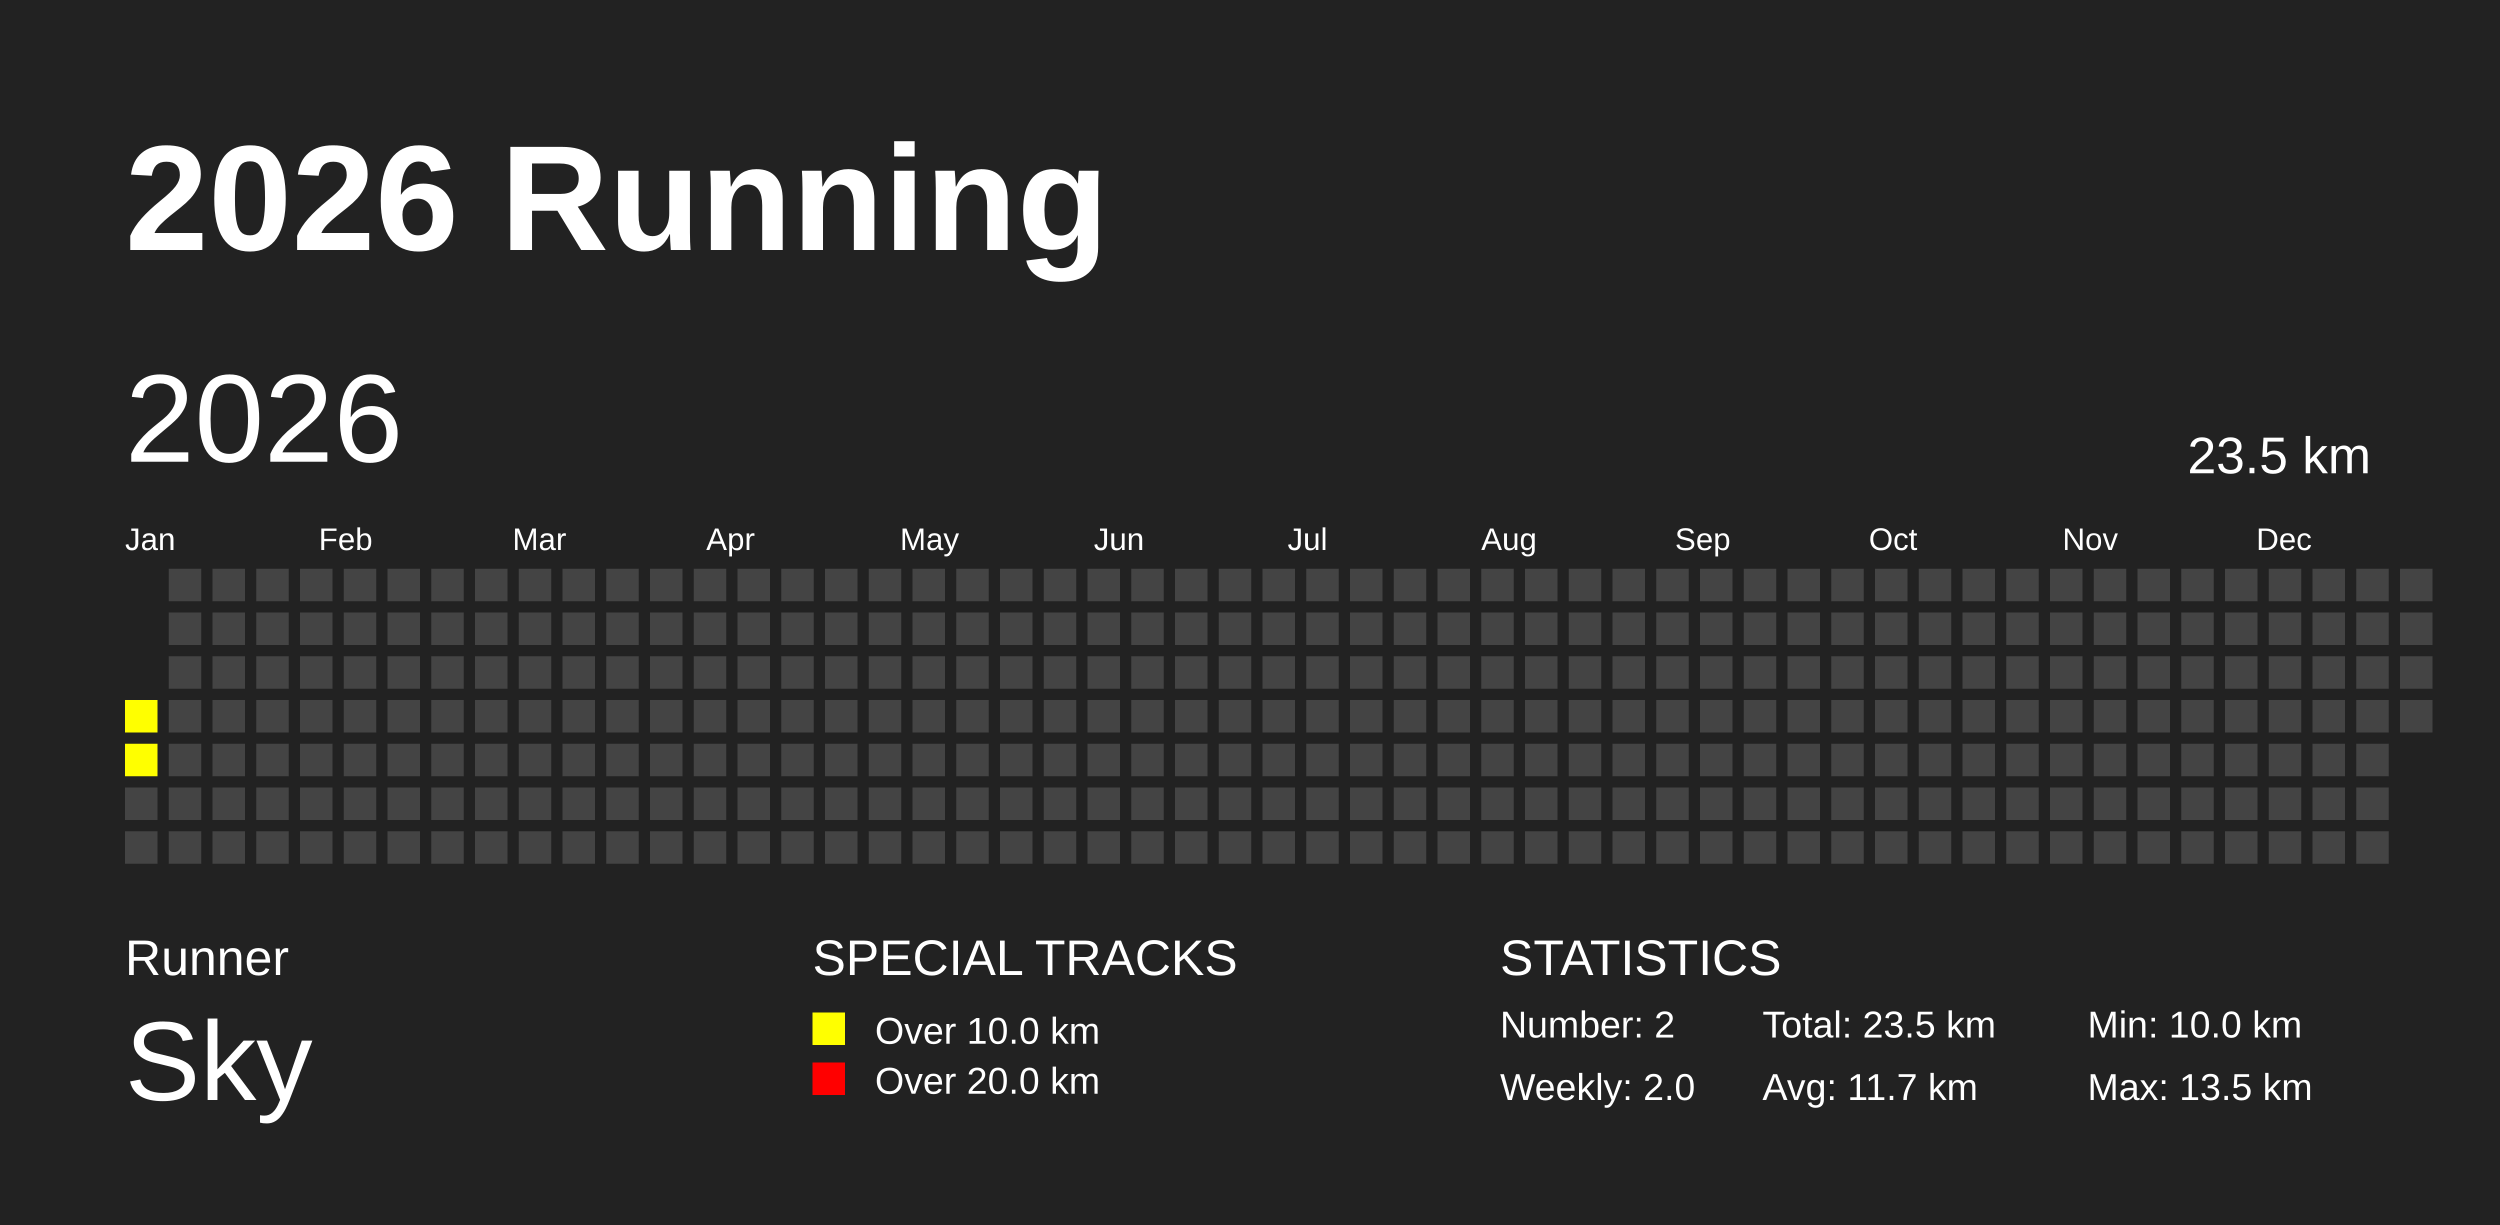
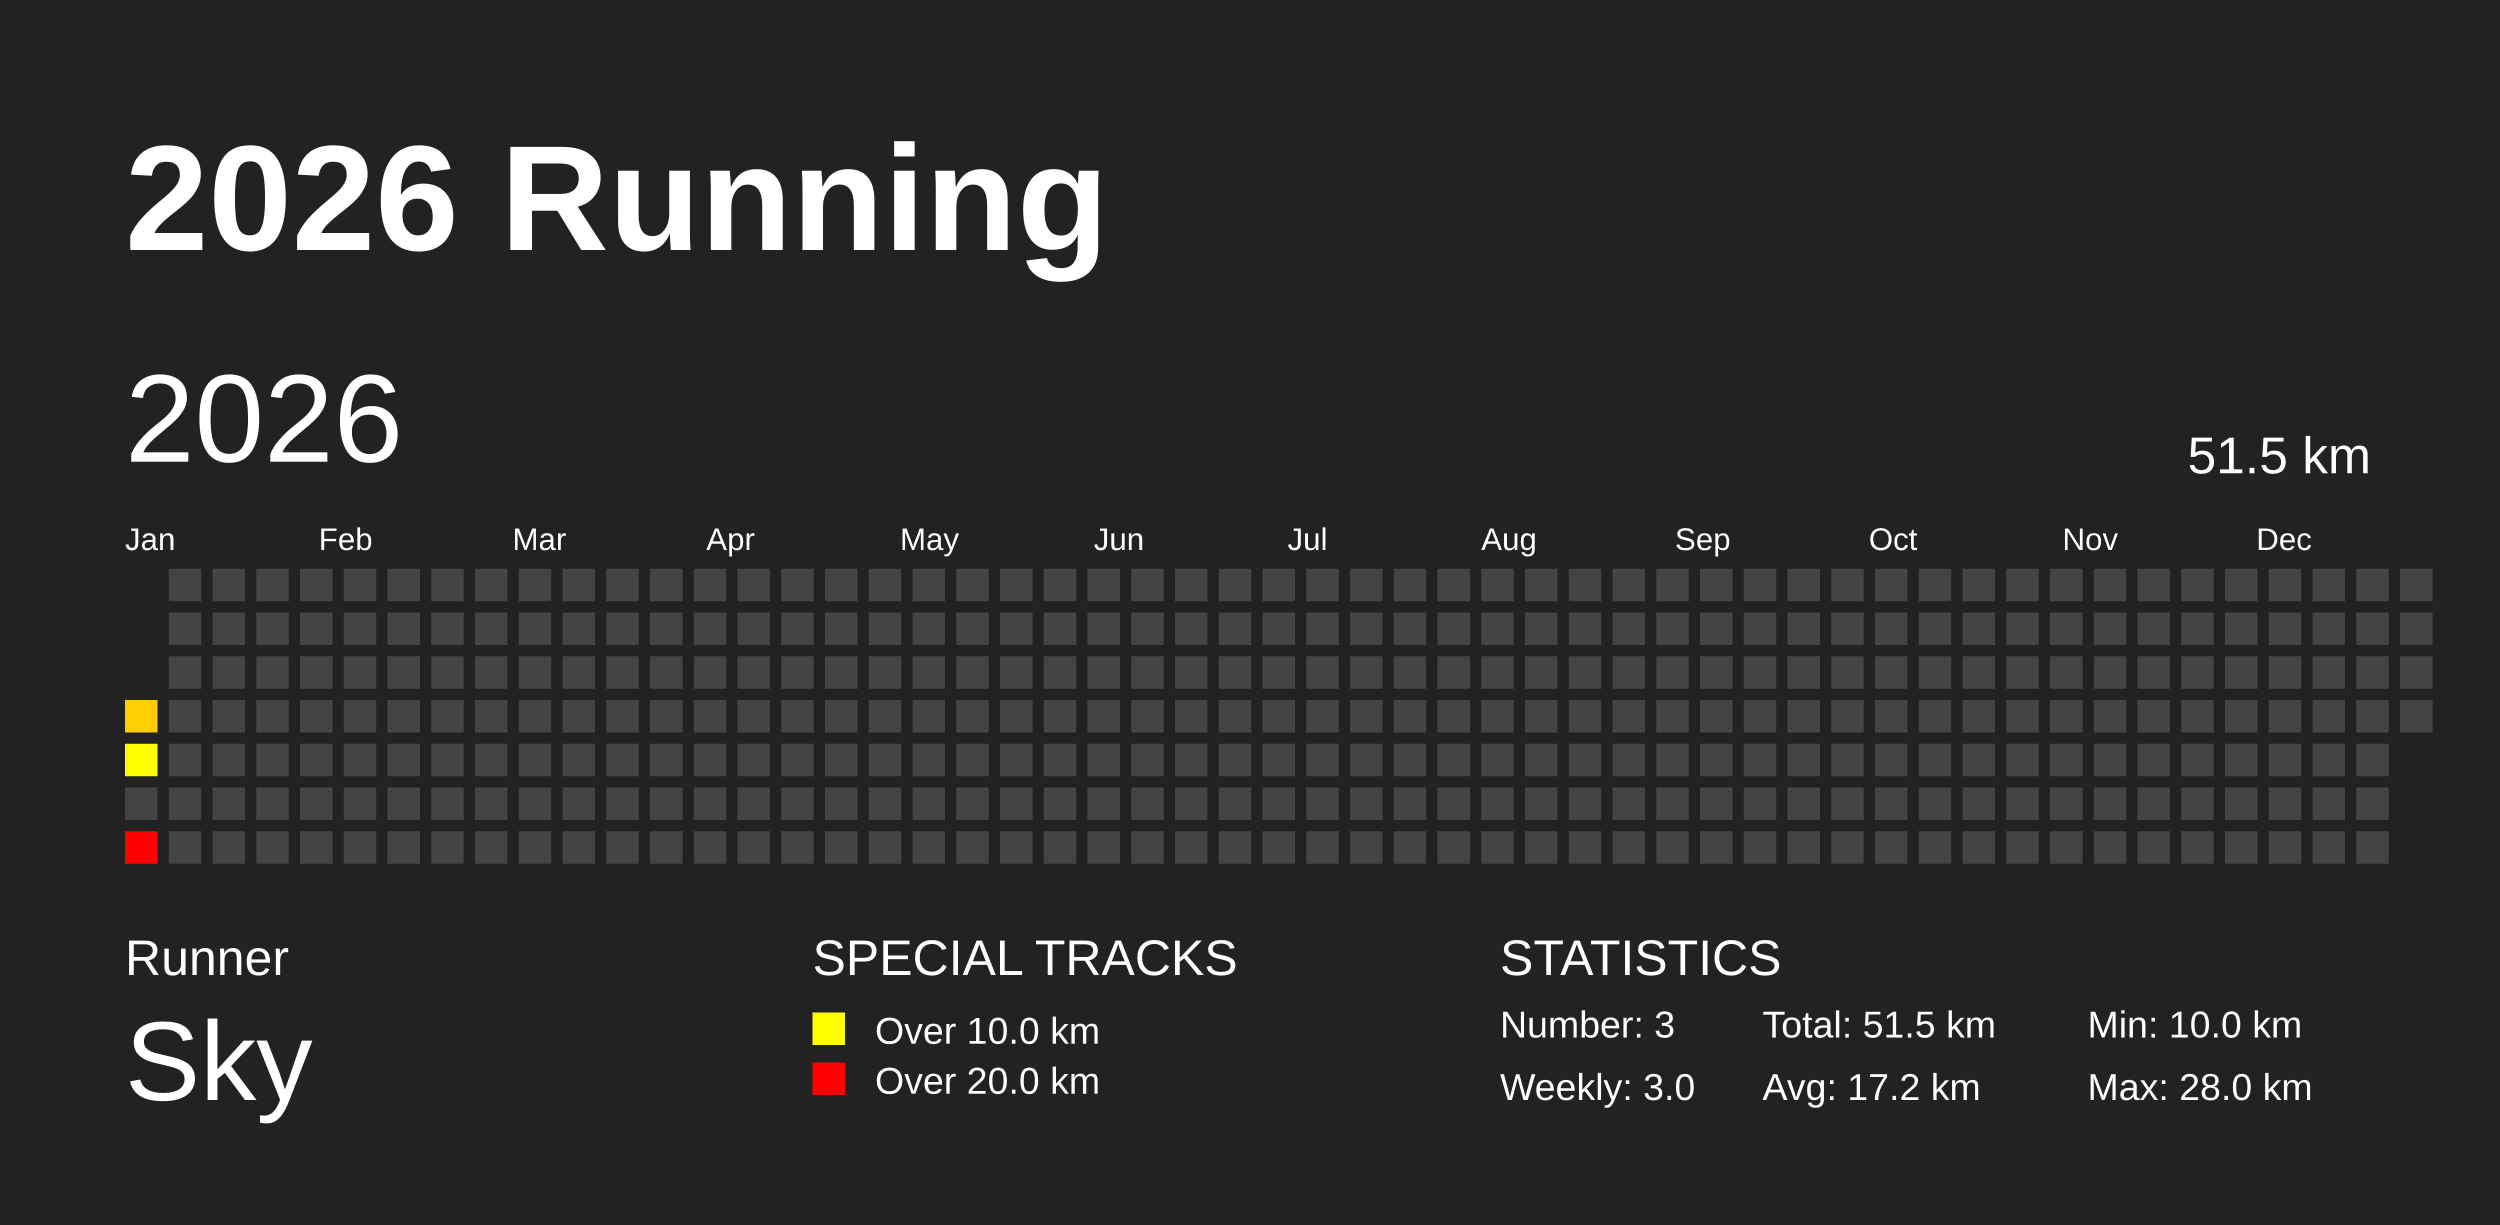
<svg xmlns="http://www.w3.org/2000/svg" baseProfile="full" height="98mm" version="1.1" viewBox="0,0,200,98" width="200mm">
  <defs />
  <rect fill="#222222" height="98" width="200" x="0" y="0" />
  <text fill="#FFFFFF" style="font-size:12px; font-family:Arial; font-weight:bold;" x="10" y="20">2026 Running</text>
  <text fill="#FFFFFF" style="font-size:4px; font-family:Arial" x="10" y="78">Runner</text>
  <text fill="#FFFFFF" style="font-size:9px; font-family:Arial" x="10" y="88">Sky</text>
  <text fill="#FFFFFF" style="font-size:4px; font-family:Arial" x="65" y="78">SPECIAL TRACKS</text>
  <rect fill="yellow" height="2.6" width="2.6" x="65" y="81" />
  <text fill="#FFFFFF" style="font-size:3px; font-family:Arial" x="70" y="83.5">Over 10.0 km</text>
  <rect fill="red" height="2.6" width="2.6" x="65" y="85" />
  <text fill="#FFFFFF" style="font-size:3px; font-family:Arial" x="70" y="87.5">Over 20.0 km</text>
  <text fill="#FFFFFF" style="font-size:4px; font-family:Arial" x="120" y="78">STATISTICS</text>
-   <text fill="#FFFFFF" style="font-size:3px; font-family:Arial" x="120" y="83">Number: 2</text>
-   <text fill="#FFFFFF" style="font-size:3px; font-family:Arial" x="120" y="88">Weekly: 2.0</text>
-   <text fill="#FFFFFF" style="font-size:3px; font-family:Arial" x="141" y="83">Total: 23.5 km</text>
-   <text fill="#FFFFFF" style="font-size:3px; font-family:Arial" x="141" y="88">Avg: 11.7 km</text>
+   <text fill="#FFFFFF" style="font-size:3px; font-family:Arial" x="120" y="83">Number: 3</text>
+   <text fill="#FFFFFF" style="font-size:3px; font-family:Arial" x="120" y="88">Weekly: 3.0</text>
+   <text fill="#FFFFFF" style="font-size:3px; font-family:Arial" x="141" y="83">Total: 51.5 km</text>
+   <text fill="#FFFFFF" style="font-size:3px; font-family:Arial" x="141" y="88">Avg: 17.2 km</text>
  <text fill="#FFFFFF" style="font-size:3px; font-family:Arial" x="167" y="83">Min: 10.0 km</text>
-   <text fill="#FFFFFF" style="font-size:3px; font-family:Arial" x="167" y="88">Max: 13.5 km</text>
+   <text fill="#FFFFFF" style="font-size:3px; font-family:Arial" x="167" y="88">Max: 28.0 km</text>
  <text dominant-baseline="hanging" fill="#FFFFFF" style="font-size:10.0px; font-family:Arial;" x="10" y="30">2026</text>
-   <text dominant-baseline="hanging" fill="#FFFFFF" style="font-size:4.125px; font-family:Arial;" x="175" y="35">23.5 km</text>
+   <text dominant-baseline="hanging" fill="#FFFFFF" style="font-size:4.125px; font-family:Arial;" x="175" y="35">51.5 km</text>
  <text fill="#FFFFFF" style="font-size:2.5px; font-family:Arial" x="10.0" y="44">Jan</text>
  <text fill="#FFFFFF" style="font-size:2.5px; font-family:Arial" x="25.5" y="44">Feb</text>
  <text fill="#FFFFFF" style="font-size:2.5px; font-family:Arial" x="41.0" y="44">Mar</text>
  <text fill="#FFFFFF" style="font-size:2.5px; font-family:Arial" x="56.5" y="44">Apr</text>
  <text fill="#FFFFFF" style="font-size:2.5px; font-family:Arial" x="72.0" y="44">May</text>
  <text fill="#FFFFFF" style="font-size:2.5px; font-family:Arial" x="87.5" y="44">Jun</text>
  <text fill="#FFFFFF" style="font-size:2.5px; font-family:Arial" x="103.0" y="44">Jul</text>
  <text fill="#FFFFFF" style="font-size:2.5px; font-family:Arial" x="118.5" y="44">Aug</text>
  <text fill="#FFFFFF" style="font-size:2.5px; font-family:Arial" x="134.0" y="44">Sep</text>
  <text fill="#FFFFFF" style="font-size:2.5px; font-family:Arial" x="149.5" y="44">Oct</text>
  <text fill="#FFFFFF" style="font-size:2.5px; font-family:Arial" x="165.0" y="44">Nov</text>
  <text fill="#FFFFFF" style="font-size:2.5px; font-family:Arial" x="180.5" y="44">Dec</text>
-   <rect fill="yellow" height="2.6" width="2.6" x="10.0" y="56.0" />
-   <rect fill="yellow" height="2.6" width="2.6" x="10.0" y="59.5" />
+   <rect fill="#ffce00" height="2.6" width="2.6" x="10.0" y="56.0" />
+   <rect fill="#ffff00" height="2.6" width="2.6" x="10.0" y="59.5" />
  <rect fill="#444444" height="2.6" width="2.6" x="10.0" y="63.0" />
-   <rect fill="#444444" height="2.6" width="2.6" x="10.0" y="66.5" />
+   <rect fill="red" height="2.6" width="2.6" x="10.0" y="66.5" />
  <rect fill="#444444" height="2.6" width="2.6" x="13.5" y="45.5" />
  <rect fill="#444444" height="2.6" width="2.6" x="13.5" y="49.0" />
  <rect fill="#444444" height="2.6" width="2.6" x="13.5" y="52.5" />
  <rect fill="#444444" height="2.6" width="2.6" x="13.5" y="56.0" />
  <rect fill="#444444" height="2.6" width="2.6" x="13.5" y="59.5" />
  <rect fill="#444444" height="2.6" width="2.6" x="13.5" y="63.0" />
  <rect fill="#444444" height="2.6" width="2.6" x="13.5" y="66.5" />
  <rect fill="#444444" height="2.6" width="2.6" x="17.0" y="45.5" />
  <rect fill="#444444" height="2.6" width="2.6" x="17.0" y="49.0" />
  <rect fill="#444444" height="2.6" width="2.6" x="17.0" y="52.5" />
  <rect fill="#444444" height="2.6" width="2.6" x="17.0" y="56.0" />
  <rect fill="#444444" height="2.6" width="2.6" x="17.0" y="59.5" />
  <rect fill="#444444" height="2.6" width="2.6" x="17.0" y="63.0" />
  <rect fill="#444444" height="2.6" width="2.6" x="17.0" y="66.5" />
  <rect fill="#444444" height="2.6" width="2.6" x="20.5" y="45.5" />
  <rect fill="#444444" height="2.6" width="2.6" x="20.5" y="49.0" />
  <rect fill="#444444" height="2.6" width="2.6" x="20.5" y="52.5" />
  <rect fill="#444444" height="2.6" width="2.6" x="20.5" y="56.0" />
  <rect fill="#444444" height="2.6" width="2.6" x="20.5" y="59.5" />
  <rect fill="#444444" height="2.6" width="2.6" x="20.5" y="63.0" />
  <rect fill="#444444" height="2.6" width="2.6" x="20.5" y="66.5" />
  <rect fill="#444444" height="2.6" width="2.6" x="24.0" y="45.5" />
  <rect fill="#444444" height="2.6" width="2.6" x="24.0" y="49.0" />
  <rect fill="#444444" height="2.6" width="2.6" x="24.0" y="52.5" />
  <rect fill="#444444" height="2.6" width="2.6" x="24.0" y="56.0" />
  <rect fill="#444444" height="2.6" width="2.6" x="24.0" y="59.5" />
  <rect fill="#444444" height="2.6" width="2.6" x="24.0" y="63.0" />
  <rect fill="#444444" height="2.6" width="2.6" x="24.0" y="66.5" />
  <rect fill="#444444" height="2.6" width="2.6" x="27.5" y="45.5" />
  <rect fill="#444444" height="2.6" width="2.6" x="27.5" y="49.0" />
  <rect fill="#444444" height="2.6" width="2.6" x="27.5" y="52.5" />
  <rect fill="#444444" height="2.6" width="2.6" x="27.5" y="56.0" />
  <rect fill="#444444" height="2.6" width="2.6" x="27.5" y="59.5" />
  <rect fill="#444444" height="2.6" width="2.6" x="27.5" y="63.0" />
  <rect fill="#444444" height="2.6" width="2.6" x="27.5" y="66.5" />
  <rect fill="#444444" height="2.6" width="2.6" x="31.0" y="45.5" />
  <rect fill="#444444" height="2.6" width="2.6" x="31.0" y="49.0" />
  <rect fill="#444444" height="2.6" width="2.6" x="31.0" y="52.5" />
  <rect fill="#444444" height="2.6" width="2.6" x="31.0" y="56.0" />
  <rect fill="#444444" height="2.6" width="2.6" x="31.0" y="59.5" />
  <rect fill="#444444" height="2.6" width="2.6" x="31.0" y="63.0" />
  <rect fill="#444444" height="2.6" width="2.6" x="31.0" y="66.5" />
  <rect fill="#444444" height="2.6" width="2.6" x="34.5" y="45.5" />
  <rect fill="#444444" height="2.6" width="2.6" x="34.5" y="49.0" />
  <rect fill="#444444" height="2.6" width="2.6" x="34.5" y="52.5" />
  <rect fill="#444444" height="2.6" width="2.6" x="34.5" y="56.0" />
  <rect fill="#444444" height="2.6" width="2.6" x="34.5" y="59.5" />
  <rect fill="#444444" height="2.6" width="2.6" x="34.5" y="63.0" />
  <rect fill="#444444" height="2.6" width="2.6" x="34.5" y="66.5" />
  <rect fill="#444444" height="2.6" width="2.6" x="38.0" y="45.5" />
  <rect fill="#444444" height="2.6" width="2.6" x="38.0" y="49.0" />
  <rect fill="#444444" height="2.6" width="2.6" x="38.0" y="52.5" />
  <rect fill="#444444" height="2.6" width="2.6" x="38.0" y="56.0" />
  <rect fill="#444444" height="2.6" width="2.6" x="38.0" y="59.5" />
  <rect fill="#444444" height="2.6" width="2.6" x="38.0" y="63.0" />
  <rect fill="#444444" height="2.6" width="2.6" x="38.0" y="66.5" />
  <rect fill="#444444" height="2.6" width="2.6" x="41.5" y="45.5" />
  <rect fill="#444444" height="2.6" width="2.6" x="41.5" y="49.0" />
  <rect fill="#444444" height="2.6" width="2.6" x="41.5" y="52.5" />
  <rect fill="#444444" height="2.6" width="2.6" x="41.5" y="56.0" />
  <rect fill="#444444" height="2.6" width="2.6" x="41.5" y="59.5" />
  <rect fill="#444444" height="2.6" width="2.6" x="41.5" y="63.0" />
  <rect fill="#444444" height="2.6" width="2.6" x="41.5" y="66.5" />
  <rect fill="#444444" height="2.6" width="2.6" x="45.0" y="45.5" />
  <rect fill="#444444" height="2.6" width="2.6" x="45.0" y="49.0" />
  <rect fill="#444444" height="2.6" width="2.6" x="45.0" y="52.5" />
  <rect fill="#444444" height="2.6" width="2.6" x="45.0" y="56.0" />
  <rect fill="#444444" height="2.6" width="2.6" x="45.0" y="59.5" />
  <rect fill="#444444" height="2.6" width="2.6" x="45.0" y="63.0" />
  <rect fill="#444444" height="2.6" width="2.6" x="45.0" y="66.5" />
  <rect fill="#444444" height="2.6" width="2.6" x="48.5" y="45.5" />
  <rect fill="#444444" height="2.6" width="2.6" x="48.5" y="49.0" />
  <rect fill="#444444" height="2.6" width="2.6" x="48.5" y="52.5" />
  <rect fill="#444444" height="2.6" width="2.6" x="48.5" y="56.0" />
  <rect fill="#444444" height="2.6" width="2.6" x="48.5" y="59.5" />
  <rect fill="#444444" height="2.6" width="2.6" x="48.5" y="63.0" />
  <rect fill="#444444" height="2.6" width="2.6" x="48.5" y="66.5" />
  <rect fill="#444444" height="2.6" width="2.6" x="52.0" y="45.5" />
  <rect fill="#444444" height="2.6" width="2.6" x="52.0" y="49.0" />
  <rect fill="#444444" height="2.6" width="2.6" x="52.0" y="52.5" />
  <rect fill="#444444" height="2.6" width="2.6" x="52.0" y="56.0" />
  <rect fill="#444444" height="2.6" width="2.6" x="52.0" y="59.5" />
  <rect fill="#444444" height="2.6" width="2.6" x="52.0" y="63.0" />
  <rect fill="#444444" height="2.6" width="2.6" x="52.0" y="66.5" />
  <rect fill="#444444" height="2.6" width="2.6" x="55.5" y="45.5" />
  <rect fill="#444444" height="2.6" width="2.6" x="55.5" y="49.0" />
  <rect fill="#444444" height="2.6" width="2.6" x="55.5" y="52.5" />
  <rect fill="#444444" height="2.6" width="2.6" x="55.5" y="56.0" />
  <rect fill="#444444" height="2.6" width="2.6" x="55.5" y="59.5" />
  <rect fill="#444444" height="2.6" width="2.6" x="55.5" y="63.0" />
  <rect fill="#444444" height="2.6" width="2.6" x="55.5" y="66.5" />
  <rect fill="#444444" height="2.6" width="2.6" x="59.0" y="45.5" />
  <rect fill="#444444" height="2.6" width="2.6" x="59.0" y="49.0" />
  <rect fill="#444444" height="2.6" width="2.6" x="59.0" y="52.5" />
  <rect fill="#444444" height="2.6" width="2.6" x="59.0" y="56.0" />
  <rect fill="#444444" height="2.6" width="2.6" x="59.0" y="59.5" />
  <rect fill="#444444" height="2.6" width="2.6" x="59.0" y="63.0" />
  <rect fill="#444444" height="2.6" width="2.6" x="59.0" y="66.5" />
  <rect fill="#444444" height="2.6" width="2.6" x="62.5" y="45.5" />
  <rect fill="#444444" height="2.6" width="2.6" x="62.5" y="49.0" />
  <rect fill="#444444" height="2.6" width="2.6" x="62.5" y="52.5" />
  <rect fill="#444444" height="2.6" width="2.6" x="62.5" y="56.0" />
  <rect fill="#444444" height="2.6" width="2.6" x="62.5" y="59.5" />
  <rect fill="#444444" height="2.6" width="2.6" x="62.5" y="63.0" />
  <rect fill="#444444" height="2.6" width="2.6" x="62.5" y="66.5" />
  <rect fill="#444444" height="2.6" width="2.6" x="66.0" y="45.5" />
  <rect fill="#444444" height="2.6" width="2.6" x="66.0" y="49.0" />
  <rect fill="#444444" height="2.6" width="2.6" x="66.0" y="52.5" />
  <rect fill="#444444" height="2.6" width="2.6" x="66.0" y="56.0" />
  <rect fill="#444444" height="2.6" width="2.6" x="66.0" y="59.5" />
  <rect fill="#444444" height="2.6" width="2.6" x="66.0" y="63.0" />
  <rect fill="#444444" height="2.6" width="2.6" x="66.0" y="66.5" />
  <rect fill="#444444" height="2.6" width="2.6" x="69.5" y="45.5" />
  <rect fill="#444444" height="2.6" width="2.6" x="69.5" y="49.0" />
  <rect fill="#444444" height="2.6" width="2.6" x="69.5" y="52.5" />
  <rect fill="#444444" height="2.6" width="2.6" x="69.5" y="56.0" />
  <rect fill="#444444" height="2.6" width="2.6" x="69.5" y="59.5" />
  <rect fill="#444444" height="2.6" width="2.6" x="69.5" y="63.0" />
  <rect fill="#444444" height="2.6" width="2.6" x="69.5" y="66.5" />
  <rect fill="#444444" height="2.6" width="2.6" x="73.0" y="45.5" />
  <rect fill="#444444" height="2.6" width="2.6" x="73.0" y="49.0" />
  <rect fill="#444444" height="2.6" width="2.6" x="73.0" y="52.5" />
  <rect fill="#444444" height="2.6" width="2.6" x="73.0" y="56.0" />
  <rect fill="#444444" height="2.6" width="2.6" x="73.0" y="59.5" />
  <rect fill="#444444" height="2.6" width="2.6" x="73.0" y="63.0" />
  <rect fill="#444444" height="2.6" width="2.6" x="73.0" y="66.5" />
  <rect fill="#444444" height="2.6" width="2.6" x="76.5" y="45.5" />
  <rect fill="#444444" height="2.6" width="2.6" x="76.5" y="49.0" />
  <rect fill="#444444" height="2.6" width="2.6" x="76.5" y="52.5" />
  <rect fill="#444444" height="2.6" width="2.6" x="76.5" y="56.0" />
  <rect fill="#444444" height="2.6" width="2.6" x="76.5" y="59.5" />
  <rect fill="#444444" height="2.6" width="2.6" x="76.5" y="63.0" />
  <rect fill="#444444" height="2.6" width="2.6" x="76.5" y="66.5" />
  <rect fill="#444444" height="2.6" width="2.6" x="80.0" y="45.5" />
  <rect fill="#444444" height="2.6" width="2.6" x="80.0" y="49.0" />
  <rect fill="#444444" height="2.6" width="2.6" x="80.0" y="52.5" />
  <rect fill="#444444" height="2.6" width="2.6" x="80.0" y="56.0" />
  <rect fill="#444444" height="2.6" width="2.6" x="80.0" y="59.5" />
  <rect fill="#444444" height="2.6" width="2.6" x="80.0" y="63.0" />
  <rect fill="#444444" height="2.6" width="2.6" x="80.0" y="66.5" />
  <rect fill="#444444" height="2.6" width="2.6" x="83.5" y="45.5" />
  <rect fill="#444444" height="2.6" width="2.6" x="83.5" y="49.0" />
  <rect fill="#444444" height="2.6" width="2.6" x="83.5" y="52.5" />
  <rect fill="#444444" height="2.6" width="2.6" x="83.5" y="56.0" />
  <rect fill="#444444" height="2.6" width="2.6" x="83.5" y="59.5" />
  <rect fill="#444444" height="2.6" width="2.6" x="83.5" y="63.0" />
  <rect fill="#444444" height="2.6" width="2.6" x="83.5" y="66.5" />
  <rect fill="#444444" height="2.6" width="2.6" x="87.0" y="45.5" />
  <rect fill="#444444" height="2.6" width="2.6" x="87.0" y="49.0" />
  <rect fill="#444444" height="2.6" width="2.6" x="87.0" y="52.5" />
  <rect fill="#444444" height="2.6" width="2.6" x="87.0" y="56.0" />
  <rect fill="#444444" height="2.6" width="2.6" x="87.0" y="59.5" />
  <rect fill="#444444" height="2.6" width="2.6" x="87.0" y="63.0" />
  <rect fill="#444444" height="2.6" width="2.6" x="87.0" y="66.5" />
  <rect fill="#444444" height="2.6" width="2.6" x="90.5" y="45.5" />
  <rect fill="#444444" height="2.6" width="2.6" x="90.5" y="49.0" />
  <rect fill="#444444" height="2.6" width="2.6" x="90.5" y="52.5" />
  <rect fill="#444444" height="2.6" width="2.6" x="90.5" y="56.0" />
  <rect fill="#444444" height="2.6" width="2.6" x="90.5" y="59.5" />
  <rect fill="#444444" height="2.6" width="2.6" x="90.5" y="63.0" />
  <rect fill="#444444" height="2.6" width="2.6" x="90.5" y="66.5" />
  <rect fill="#444444" height="2.6" width="2.6" x="94.0" y="45.5" />
  <rect fill="#444444" height="2.6" width="2.6" x="94.0" y="49.0" />
  <rect fill="#444444" height="2.6" width="2.6" x="94.0" y="52.5" />
  <rect fill="#444444" height="2.6" width="2.6" x="94.0" y="56.0" />
  <rect fill="#444444" height="2.6" width="2.6" x="94.0" y="59.5" />
  <rect fill="#444444" height="2.6" width="2.6" x="94.0" y="63.0" />
  <rect fill="#444444" height="2.6" width="2.6" x="94.0" y="66.5" />
  <rect fill="#444444" height="2.6" width="2.6" x="97.5" y="45.5" />
  <rect fill="#444444" height="2.6" width="2.6" x="97.5" y="49.0" />
  <rect fill="#444444" height="2.6" width="2.6" x="97.5" y="52.5" />
  <rect fill="#444444" height="2.6" width="2.6" x="97.5" y="56.0" />
  <rect fill="#444444" height="2.6" width="2.6" x="97.5" y="59.5" />
  <rect fill="#444444" height="2.6" width="2.6" x="97.5" y="63.0" />
  <rect fill="#444444" height="2.6" width="2.6" x="97.5" y="66.5" />
  <rect fill="#444444" height="2.6" width="2.6" x="101.0" y="45.5" />
  <rect fill="#444444" height="2.6" width="2.6" x="101.0" y="49.0" />
  <rect fill="#444444" height="2.6" width="2.6" x="101.0" y="52.5" />
  <rect fill="#444444" height="2.6" width="2.6" x="101.0" y="56.0" />
  <rect fill="#444444" height="2.6" width="2.6" x="101.0" y="59.5" />
  <rect fill="#444444" height="2.6" width="2.6" x="101.0" y="63.0" />
  <rect fill="#444444" height="2.6" width="2.6" x="101.0" y="66.5" />
  <rect fill="#444444" height="2.6" width="2.6" x="104.5" y="45.5" />
  <rect fill="#444444" height="2.6" width="2.6" x="104.5" y="49.0" />
  <rect fill="#444444" height="2.6" width="2.6" x="104.5" y="52.5" />
  <rect fill="#444444" height="2.6" width="2.6" x="104.5" y="56.0" />
  <rect fill="#444444" height="2.6" width="2.6" x="104.5" y="59.5" />
  <rect fill="#444444" height="2.6" width="2.6" x="104.5" y="63.0" />
  <rect fill="#444444" height="2.6" width="2.6" x="104.5" y="66.5" />
  <rect fill="#444444" height="2.6" width="2.6" x="108.0" y="45.5" />
  <rect fill="#444444" height="2.6" width="2.6" x="108.0" y="49.0" />
  <rect fill="#444444" height="2.6" width="2.6" x="108.0" y="52.5" />
  <rect fill="#444444" height="2.6" width="2.6" x="108.0" y="56.0" />
  <rect fill="#444444" height="2.6" width="2.6" x="108.0" y="59.5" />
  <rect fill="#444444" height="2.6" width="2.6" x="108.0" y="63.0" />
  <rect fill="#444444" height="2.6" width="2.6" x="108.0" y="66.5" />
  <rect fill="#444444" height="2.6" width="2.6" x="111.5" y="45.5" />
  <rect fill="#444444" height="2.6" width="2.6" x="111.5" y="49.0" />
  <rect fill="#444444" height="2.6" width="2.6" x="111.5" y="52.5" />
  <rect fill="#444444" height="2.6" width="2.6" x="111.5" y="56.0" />
  <rect fill="#444444" height="2.6" width="2.6" x="111.5" y="59.5" />
  <rect fill="#444444" height="2.6" width="2.6" x="111.5" y="63.0" />
  <rect fill="#444444" height="2.6" width="2.6" x="111.5" y="66.5" />
  <rect fill="#444444" height="2.6" width="2.6" x="115.0" y="45.5" />
  <rect fill="#444444" height="2.6" width="2.6" x="115.0" y="49.0" />
  <rect fill="#444444" height="2.6" width="2.6" x="115.0" y="52.5" />
  <rect fill="#444444" height="2.6" width="2.6" x="115.0" y="56.0" />
  <rect fill="#444444" height="2.6" width="2.6" x="115.0" y="59.5" />
  <rect fill="#444444" height="2.6" width="2.6" x="115.0" y="63.0" />
  <rect fill="#444444" height="2.6" width="2.6" x="115.0" y="66.5" />
  <rect fill="#444444" height="2.6" width="2.6" x="118.5" y="45.5" />
  <rect fill="#444444" height="2.6" width="2.6" x="118.5" y="49.0" />
  <rect fill="#444444" height="2.6" width="2.6" x="118.5" y="52.5" />
  <rect fill="#444444" height="2.6" width="2.6" x="118.5" y="56.0" />
  <rect fill="#444444" height="2.6" width="2.6" x="118.5" y="59.5" />
  <rect fill="#444444" height="2.6" width="2.6" x="118.5" y="63.0" />
  <rect fill="#444444" height="2.6" width="2.6" x="118.5" y="66.5" />
  <rect fill="#444444" height="2.6" width="2.6" x="122.0" y="45.5" />
  <rect fill="#444444" height="2.6" width="2.6" x="122.0" y="49.0" />
  <rect fill="#444444" height="2.6" width="2.6" x="122.0" y="52.5" />
  <rect fill="#444444" height="2.6" width="2.6" x="122.0" y="56.0" />
  <rect fill="#444444" height="2.6" width="2.6" x="122.0" y="59.5" />
  <rect fill="#444444" height="2.6" width="2.6" x="122.0" y="63.0" />
  <rect fill="#444444" height="2.6" width="2.6" x="122.0" y="66.5" />
  <rect fill="#444444" height="2.6" width="2.6" x="125.5" y="45.5" />
  <rect fill="#444444" height="2.6" width="2.6" x="125.5" y="49.0" />
  <rect fill="#444444" height="2.6" width="2.6" x="125.5" y="52.5" />
  <rect fill="#444444" height="2.6" width="2.6" x="125.5" y="56.0" />
  <rect fill="#444444" height="2.6" width="2.6" x="125.5" y="59.5" />
  <rect fill="#444444" height="2.6" width="2.6" x="125.5" y="63.0" />
  <rect fill="#444444" height="2.6" width="2.6" x="125.5" y="66.5" />
  <rect fill="#444444" height="2.6" width="2.6" x="129.0" y="45.5" />
  <rect fill="#444444" height="2.6" width="2.6" x="129.0" y="49.0" />
  <rect fill="#444444" height="2.6" width="2.6" x="129.0" y="52.5" />
  <rect fill="#444444" height="2.6" width="2.6" x="129.0" y="56.0" />
  <rect fill="#444444" height="2.6" width="2.6" x="129.0" y="59.5" />
  <rect fill="#444444" height="2.6" width="2.6" x="129.0" y="63.0" />
  <rect fill="#444444" height="2.6" width="2.6" x="129.0" y="66.5" />
  <rect fill="#444444" height="2.6" width="2.6" x="132.5" y="45.5" />
  <rect fill="#444444" height="2.6" width="2.6" x="132.5" y="49.0" />
  <rect fill="#444444" height="2.6" width="2.6" x="132.5" y="52.5" />
  <rect fill="#444444" height="2.6" width="2.6" x="132.5" y="56.0" />
  <rect fill="#444444" height="2.6" width="2.6" x="132.5" y="59.5" />
  <rect fill="#444444" height="2.6" width="2.6" x="132.5" y="63.0" />
  <rect fill="#444444" height="2.6" width="2.6" x="132.5" y="66.5" />
  <rect fill="#444444" height="2.6" width="2.6" x="136.0" y="45.5" />
  <rect fill="#444444" height="2.6" width="2.6" x="136.0" y="49.0" />
  <rect fill="#444444" height="2.6" width="2.6" x="136.0" y="52.5" />
  <rect fill="#444444" height="2.6" width="2.6" x="136.0" y="56.0" />
  <rect fill="#444444" height="2.6" width="2.6" x="136.0" y="59.5" />
  <rect fill="#444444" height="2.6" width="2.6" x="136.0" y="63.0" />
  <rect fill="#444444" height="2.6" width="2.6" x="136.0" y="66.5" />
  <rect fill="#444444" height="2.6" width="2.6" x="139.5" y="45.5" />
  <rect fill="#444444" height="2.6" width="2.6" x="139.5" y="49.0" />
  <rect fill="#444444" height="2.6" width="2.6" x="139.5" y="52.5" />
  <rect fill="#444444" height="2.6" width="2.6" x="139.5" y="56.0" />
  <rect fill="#444444" height="2.6" width="2.6" x="139.5" y="59.5" />
  <rect fill="#444444" height="2.6" width="2.6" x="139.5" y="63.0" />
  <rect fill="#444444" height="2.6" width="2.6" x="139.5" y="66.5" />
  <rect fill="#444444" height="2.6" width="2.6" x="143.0" y="45.5" />
  <rect fill="#444444" height="2.6" width="2.6" x="143.0" y="49.0" />
  <rect fill="#444444" height="2.6" width="2.6" x="143.0" y="52.5" />
  <rect fill="#444444" height="2.6" width="2.6" x="143.0" y="56.0" />
  <rect fill="#444444" height="2.6" width="2.6" x="143.0" y="59.5" />
  <rect fill="#444444" height="2.6" width="2.6" x="143.0" y="63.0" />
  <rect fill="#444444" height="2.6" width="2.6" x="143.0" y="66.5" />
  <rect fill="#444444" height="2.6" width="2.6" x="146.5" y="45.5" />
  <rect fill="#444444" height="2.6" width="2.6" x="146.5" y="49.0" />
  <rect fill="#444444" height="2.6" width="2.6" x="146.5" y="52.5" />
  <rect fill="#444444" height="2.6" width="2.6" x="146.5" y="56.0" />
  <rect fill="#444444" height="2.6" width="2.6" x="146.5" y="59.5" />
  <rect fill="#444444" height="2.6" width="2.6" x="146.5" y="63.0" />
  <rect fill="#444444" height="2.6" width="2.6" x="146.5" y="66.5" />
  <rect fill="#444444" height="2.6" width="2.6" x="150.0" y="45.5" />
  <rect fill="#444444" height="2.6" width="2.6" x="150.0" y="49.0" />
  <rect fill="#444444" height="2.6" width="2.6" x="150.0" y="52.5" />
  <rect fill="#444444" height="2.6" width="2.6" x="150.0" y="56.0" />
  <rect fill="#444444" height="2.6" width="2.6" x="150.0" y="59.5" />
  <rect fill="#444444" height="2.6" width="2.6" x="150.0" y="63.0" />
  <rect fill="#444444" height="2.6" width="2.6" x="150.0" y="66.5" />
  <rect fill="#444444" height="2.6" width="2.6" x="153.5" y="45.5" />
  <rect fill="#444444" height="2.6" width="2.6" x="153.5" y="49.0" />
  <rect fill="#444444" height="2.6" width="2.6" x="153.5" y="52.5" />
  <rect fill="#444444" height="2.6" width="2.6" x="153.5" y="56.0" />
  <rect fill="#444444" height="2.6" width="2.6" x="153.5" y="59.5" />
  <rect fill="#444444" height="2.6" width="2.6" x="153.5" y="63.0" />
  <rect fill="#444444" height="2.6" width="2.6" x="153.5" y="66.5" />
  <rect fill="#444444" height="2.6" width="2.6" x="157.0" y="45.5" />
  <rect fill="#444444" height="2.6" width="2.6" x="157.0" y="49.0" />
  <rect fill="#444444" height="2.6" width="2.6" x="157.0" y="52.5" />
  <rect fill="#444444" height="2.6" width="2.6" x="157.0" y="56.0" />
  <rect fill="#444444" height="2.6" width="2.6" x="157.0" y="59.5" />
  <rect fill="#444444" height="2.6" width="2.6" x="157.0" y="63.0" />
  <rect fill="#444444" height="2.6" width="2.6" x="157.0" y="66.5" />
  <rect fill="#444444" height="2.6" width="2.6" x="160.5" y="45.5" />
  <rect fill="#444444" height="2.6" width="2.6" x="160.5" y="49.0" />
  <rect fill="#444444" height="2.6" width="2.6" x="160.5" y="52.5" />
  <rect fill="#444444" height="2.6" width="2.6" x="160.5" y="56.0" />
  <rect fill="#444444" height="2.6" width="2.6" x="160.5" y="59.5" />
  <rect fill="#444444" height="2.6" width="2.6" x="160.5" y="63.0" />
  <rect fill="#444444" height="2.6" width="2.6" x="160.5" y="66.5" />
  <rect fill="#444444" height="2.6" width="2.6" x="164.0" y="45.5" />
  <rect fill="#444444" height="2.6" width="2.6" x="164.0" y="49.0" />
  <rect fill="#444444" height="2.6" width="2.6" x="164.0" y="52.5" />
  <rect fill="#444444" height="2.6" width="2.6" x="164.0" y="56.0" />
  <rect fill="#444444" height="2.6" width="2.6" x="164.0" y="59.5" />
  <rect fill="#444444" height="2.6" width="2.6" x="164.0" y="63.0" />
  <rect fill="#444444" height="2.6" width="2.6" x="164.0" y="66.5" />
  <rect fill="#444444" height="2.6" width="2.6" x="167.5" y="45.5" />
  <rect fill="#444444" height="2.6" width="2.6" x="167.5" y="49.0" />
  <rect fill="#444444" height="2.6" width="2.6" x="167.5" y="52.5" />
  <rect fill="#444444" height="2.6" width="2.6" x="167.5" y="56.0" />
  <rect fill="#444444" height="2.6" width="2.6" x="167.5" y="59.5" />
  <rect fill="#444444" height="2.6" width="2.6" x="167.5" y="63.0" />
  <rect fill="#444444" height="2.6" width="2.6" x="167.5" y="66.5" />
  <rect fill="#444444" height="2.6" width="2.6" x="171.0" y="45.5" />
  <rect fill="#444444" height="2.6" width="2.6" x="171.0" y="49.0" />
  <rect fill="#444444" height="2.6" width="2.6" x="171.0" y="52.5" />
  <rect fill="#444444" height="2.6" width="2.6" x="171.0" y="56.0" />
  <rect fill="#444444" height="2.6" width="2.6" x="171.0" y="59.5" />
  <rect fill="#444444" height="2.6" width="2.6" x="171.0" y="63.0" />
  <rect fill="#444444" height="2.6" width="2.6" x="171.0" y="66.5" />
  <rect fill="#444444" height="2.6" width="2.6" x="174.5" y="45.5" />
  <rect fill="#444444" height="2.6" width="2.6" x="174.5" y="49.0" />
  <rect fill="#444444" height="2.6" width="2.6" x="174.5" y="52.5" />
  <rect fill="#444444" height="2.6" width="2.6" x="174.5" y="56.0" />
  <rect fill="#444444" height="2.6" width="2.6" x="174.5" y="59.5" />
  <rect fill="#444444" height="2.6" width="2.6" x="174.5" y="63.0" />
  <rect fill="#444444" height="2.6" width="2.6" x="174.5" y="66.5" />
  <rect fill="#444444" height="2.6" width="2.6" x="178.0" y="45.5" />
  <rect fill="#444444" height="2.6" width="2.6" x="178.0" y="49.0" />
  <rect fill="#444444" height="2.6" width="2.6" x="178.0" y="52.5" />
  <rect fill="#444444" height="2.6" width="2.6" x="178.0" y="56.0" />
  <rect fill="#444444" height="2.6" width="2.6" x="178.0" y="59.5" />
  <rect fill="#444444" height="2.6" width="2.6" x="178.0" y="63.0" />
  <rect fill="#444444" height="2.6" width="2.6" x="178.0" y="66.5" />
  <rect fill="#444444" height="2.6" width="2.6" x="181.5" y="45.5" />
  <rect fill="#444444" height="2.6" width="2.6" x="181.5" y="49.0" />
  <rect fill="#444444" height="2.6" width="2.6" x="181.5" y="52.5" />
  <rect fill="#444444" height="2.6" width="2.6" x="181.5" y="56.0" />
  <rect fill="#444444" height="2.6" width="2.6" x="181.5" y="59.5" />
  <rect fill="#444444" height="2.6" width="2.6" x="181.5" y="63.0" />
  <rect fill="#444444" height="2.6" width="2.6" x="181.5" y="66.5" />
  <rect fill="#444444" height="2.6" width="2.6" x="185.0" y="45.5" />
  <rect fill="#444444" height="2.6" width="2.6" x="185.0" y="49.0" />
  <rect fill="#444444" height="2.6" width="2.6" x="185.0" y="52.5" />
  <rect fill="#444444" height="2.6" width="2.6" x="185.0" y="56.0" />
  <rect fill="#444444" height="2.6" width="2.6" x="185.0" y="59.5" />
  <rect fill="#444444" height="2.6" width="2.6" x="185.0" y="63.0" />
  <rect fill="#444444" height="2.6" width="2.6" x="185.0" y="66.5" />
  <rect fill="#444444" height="2.6" width="2.6" x="188.5" y="45.5" />
  <rect fill="#444444" height="2.6" width="2.6" x="188.5" y="49.0" />
  <rect fill="#444444" height="2.6" width="2.6" x="188.5" y="52.5" />
  <rect fill="#444444" height="2.6" width="2.6" x="188.5" y="56.0" />
  <rect fill="#444444" height="2.6" width="2.6" x="188.5" y="59.5" />
  <rect fill="#444444" height="2.6" width="2.6" x="188.5" y="63.0" />
  <rect fill="#444444" height="2.6" width="2.6" x="188.5" y="66.5" />
  <rect fill="#444444" height="2.6" width="2.6" x="192.0" y="45.5" />
  <rect fill="#444444" height="2.6" width="2.6" x="192.0" y="49.0" />
  <rect fill="#444444" height="2.6" width="2.6" x="192.0" y="52.5" />
  <rect fill="#444444" height="2.6" width="2.6" x="192.0" y="56.0" />
</svg>
